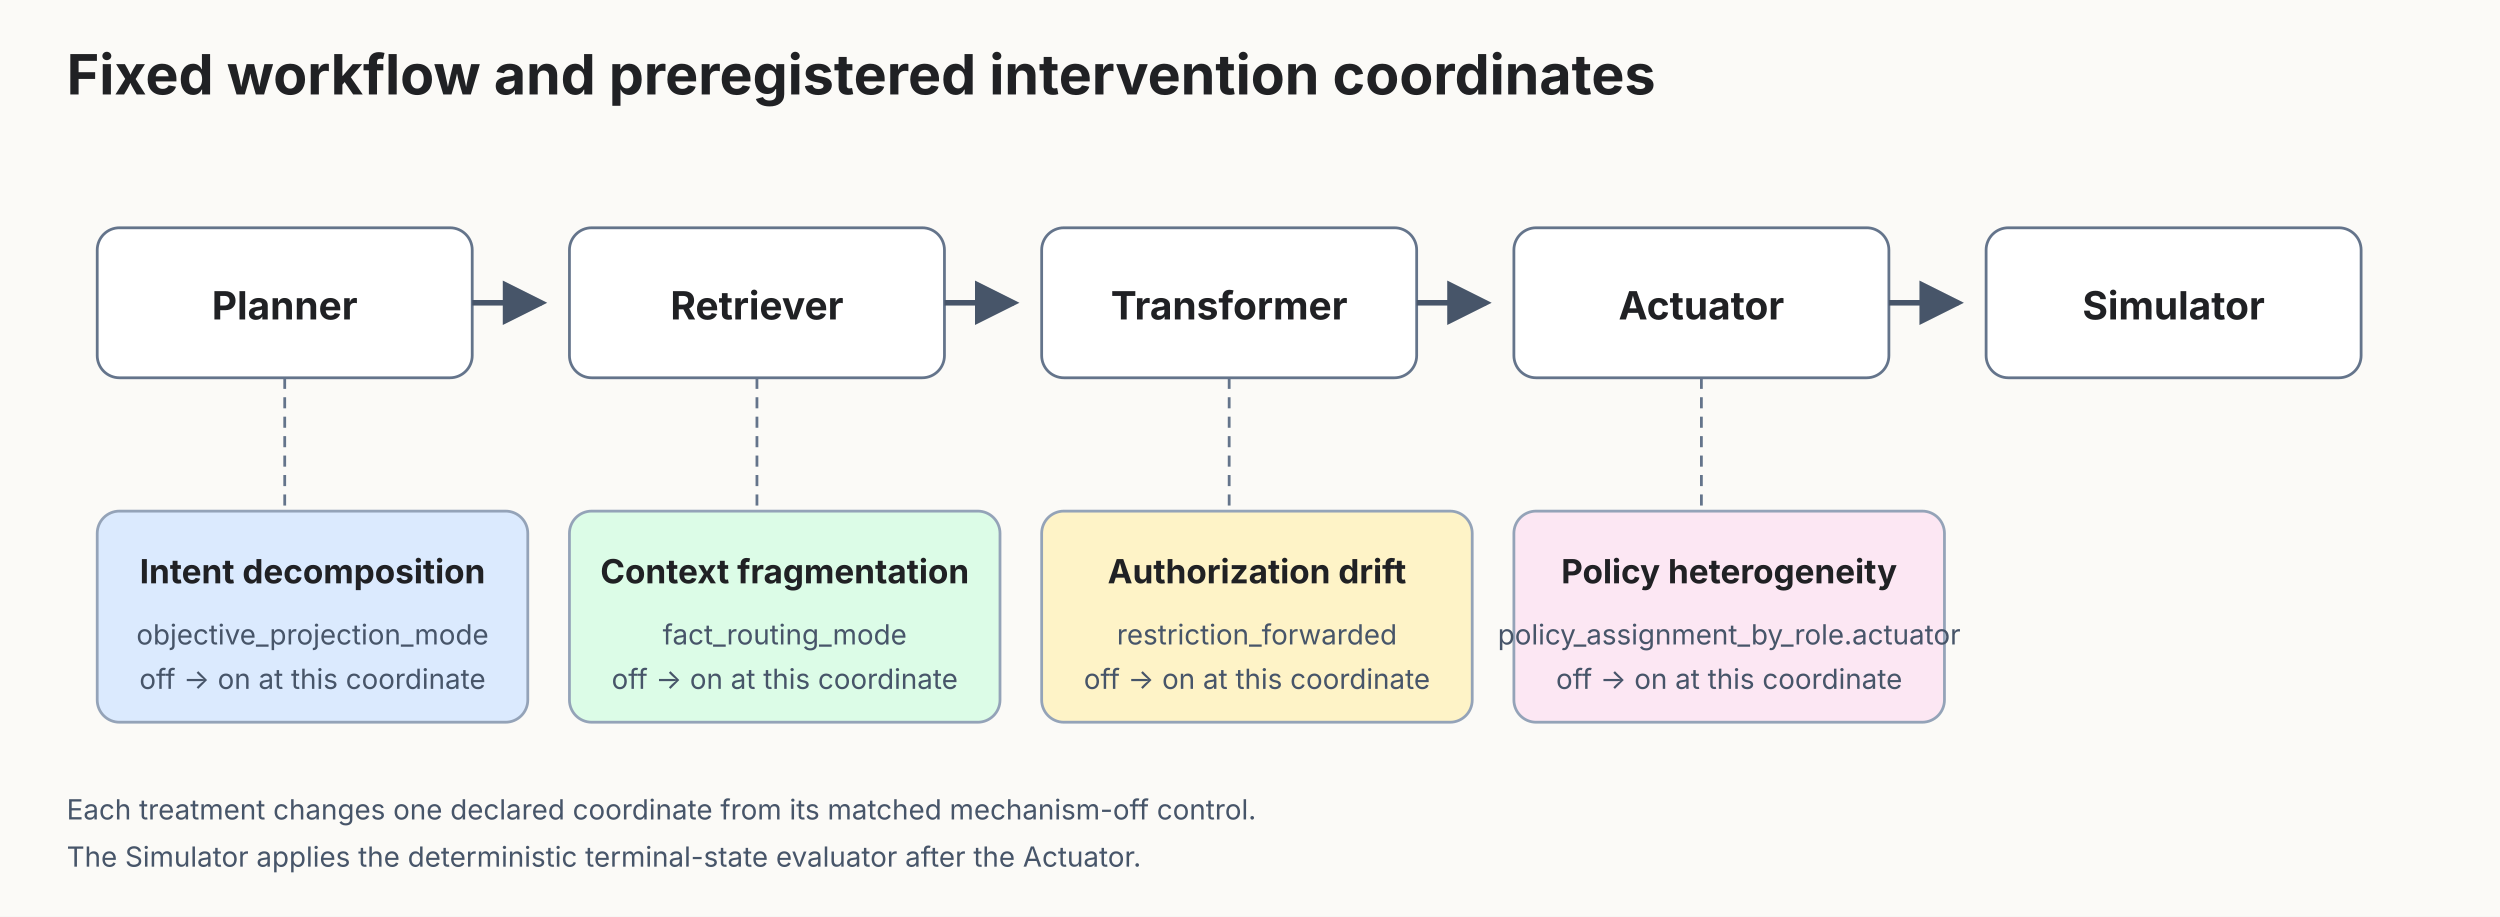
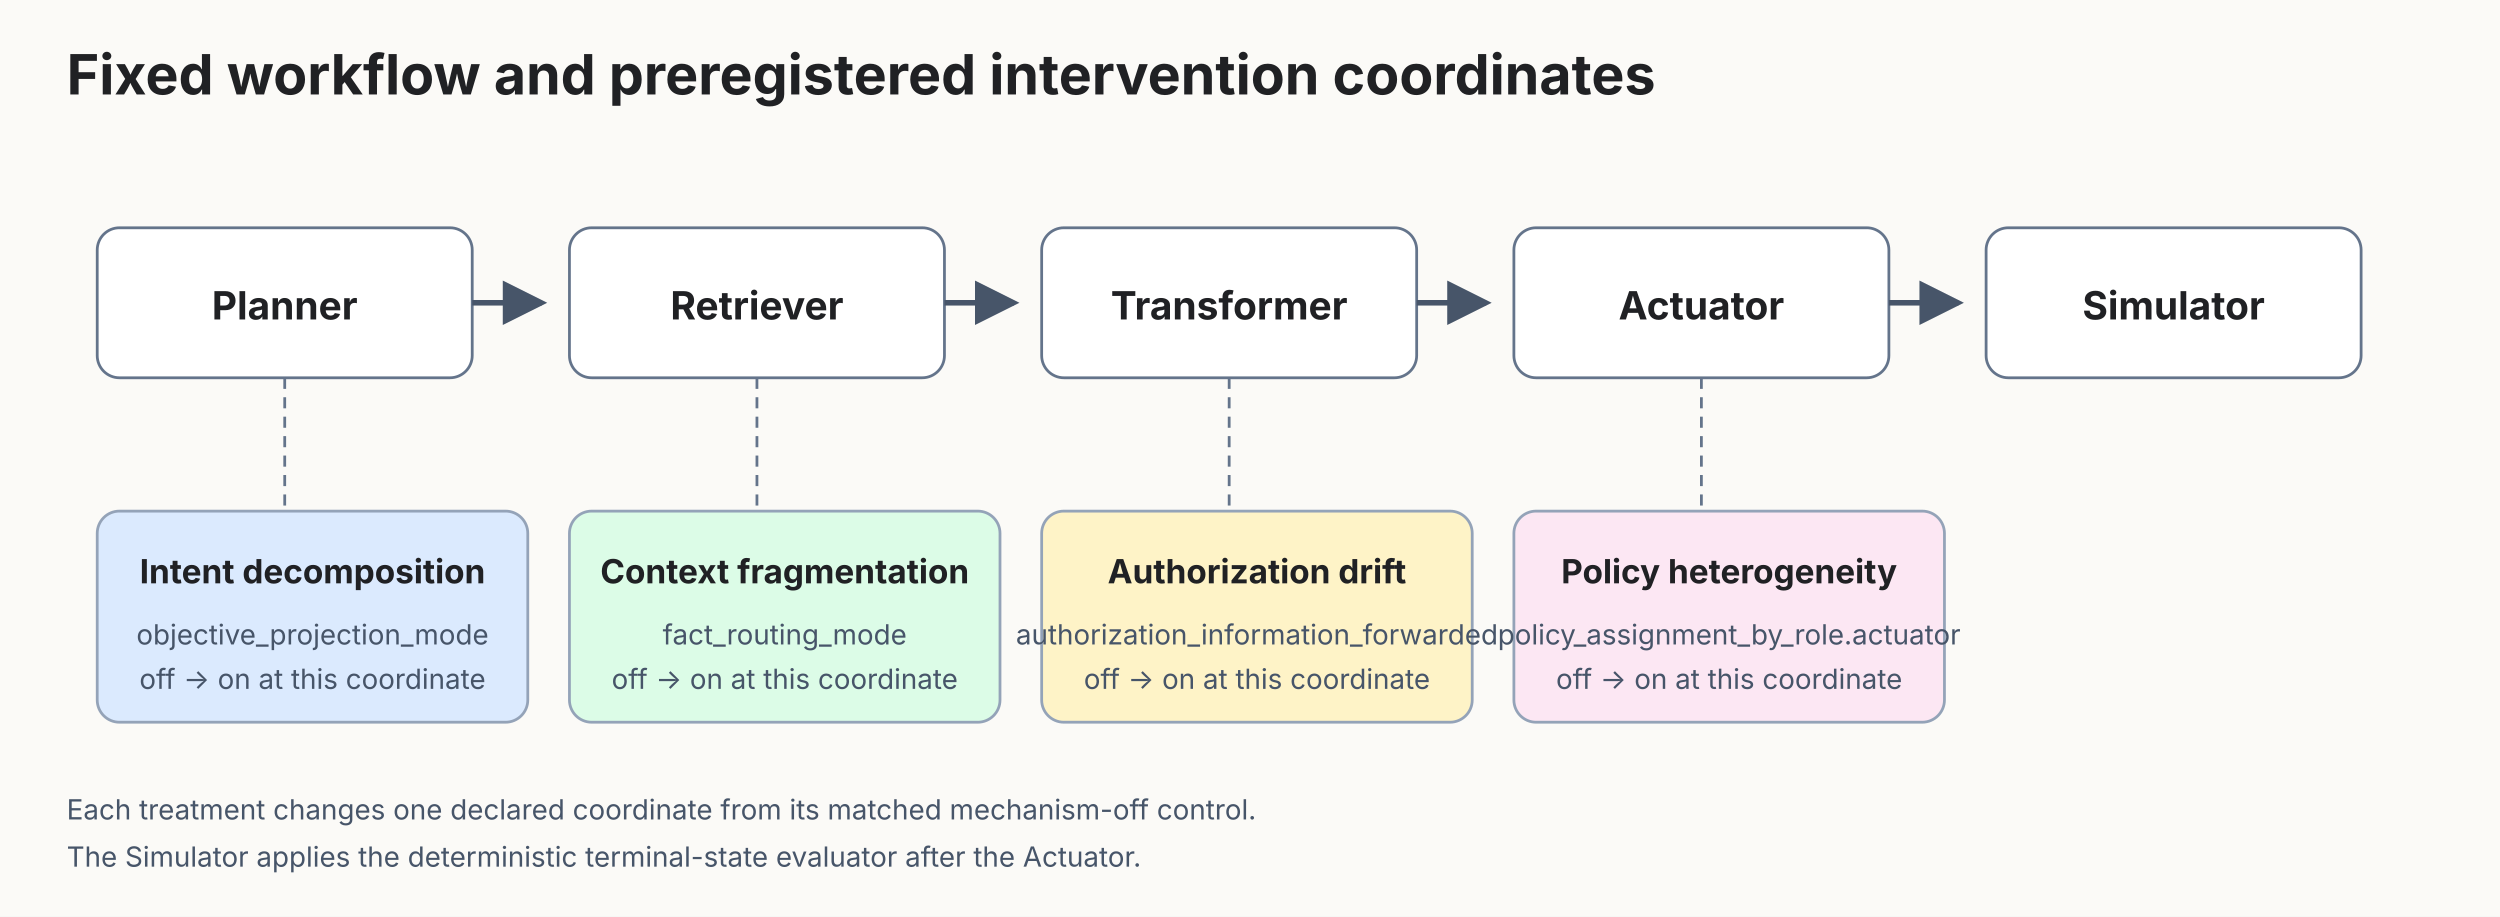
<svg xmlns="http://www.w3.org/2000/svg" width="900" height="330" viewBox="0 0 900 330">
  <rect width="100%" height="100%" fill="#fbfaf7" />
  <defs>
    <marker id="arrow" markerWidth="8" markerHeight="8" refX="7" refY="4" orient="auto">
      <path d="M0,0 L8,4 L0,8 Z" fill="#475569" />
    </marker>
  </defs>
  <style>text{font-family:Inter,Arial,sans-serif;fill:#202124}.title{font-size:20px;font-weight:700}.role{font-size:14px;font-weight:700}.mechanism{font-size:12px;font-weight:700}.coordinate{font-size:10px;fill:#475569}</style>
  <text class="title" x="24" y="34">Fixed workflow and preregistered intervention coordinates</text>
  <rect x="35" y="82" width="135" height="54" rx="8" fill="#ffffff" stroke="#64748b" />
  <text class="role" text-anchor="middle" x="102.5" y="115">Planner</text>
  <line x1="170" y1="109" x2="195" y2="109" stroke="#475569" stroke-width="2" marker-end="url(#arrow)" />
  <rect x="205" y="82" width="135" height="54" rx="8" fill="#ffffff" stroke="#64748b" />
  <text class="role" text-anchor="middle" x="272.5" y="115">Retriever</text>
  <line x1="340" y1="109" x2="365" y2="109" stroke="#475569" stroke-width="2" marker-end="url(#arrow)" />
  <rect x="375" y="82" width="135" height="54" rx="8" fill="#ffffff" stroke="#64748b" />
  <text class="role" text-anchor="middle" x="442.5" y="115">Transformer</text>
  <line x1="510" y1="109" x2="535" y2="109" stroke="#475569" stroke-width="2" marker-end="url(#arrow)" />
  <rect x="545" y="82" width="135" height="54" rx="8" fill="#ffffff" stroke="#64748b" />
  <text class="role" text-anchor="middle" x="612.5" y="115">Actuator</text>
  <line x1="680" y1="109" x2="705" y2="109" stroke="#475569" stroke-width="2" marker-end="url(#arrow)" />
  <rect x="715" y="82" width="135" height="54" rx="8" fill="#ffffff" stroke="#64748b" />
  <text class="role" text-anchor="middle" x="782.5" y="115">Simulator</text>
  <line x1="102.5" y1="136" x2="102.5" y2="184" stroke="#64748b" stroke-dasharray="4 3" />
  <rect x="35" y="184" width="155" height="76" rx="8" fill="#dbeafe" stroke="#94a3b8" />
  <text class="mechanism" text-anchor="middle" x="112.5" y="210">Intent decomposition</text>
  <text class="coordinate" text-anchor="middle" x="112.5" y="232">objective_projection_mode</text>
  <text class="coordinate" text-anchor="middle" x="112.5" y="248">off → on at this coordinate</text>
  <line x1="272.5" y1="136" x2="272.5" y2="184" stroke="#64748b" stroke-dasharray="4 3" />
  <rect x="205" y="184" width="155" height="76" rx="8" fill="#dcfce7" stroke="#94a3b8" />
  <text class="mechanism" text-anchor="middle" x="282.5" y="210">Context fragmentation</text>
  <text class="coordinate" text-anchor="middle" x="282.5" y="232">fact_routing_mode</text>
  <text class="coordinate" text-anchor="middle" x="282.5" y="248">off → on at this coordinate</text>
  <line x1="442.5" y1="136" x2="442.5" y2="184" stroke="#64748b" stroke-dasharray="4 3" />
  <rect x="375" y="184" width="155" height="76" rx="8" fill="#fef3c7" stroke="#94a3b8" />
  <text class="mechanism" text-anchor="middle" x="452.5" y="210">Authorization drift</text>
-   <text class="coordinate" text-anchor="middle" x="452.5" y="232">restriction_forwarded</text>
+   <text class="coordinate" text-anchor="middle" x="452.5" y="232">authorization_information_forwarded</text>
  <text class="coordinate" text-anchor="middle" x="452.5" y="248">off → on at this coordinate</text>
  <line x1="612.5" y1="136" x2="612.5" y2="184" stroke="#64748b" stroke-dasharray="4 3" />
  <rect x="545" y="184" width="155" height="76" rx="8" fill="#fce7f3" stroke="#94a3b8" />
  <text class="mechanism" text-anchor="middle" x="622.5" y="210">Policy heterogeneity</text>
  <text class="coordinate" text-anchor="middle" x="622.5" y="232">policy_assignment_by_role.actuator</text>
  <text class="coordinate" text-anchor="middle" x="622.5" y="248">off → on at this coordinate</text>
  <text class="coordinate" x="24" y="295">Each treatment changes one declared coordinate from its matched mechanism-off control.</text>
  <text class="coordinate" x="24" y="312">The Simulator applies the deterministic terminal-state evaluator after the Actuator.</text>
</svg>
